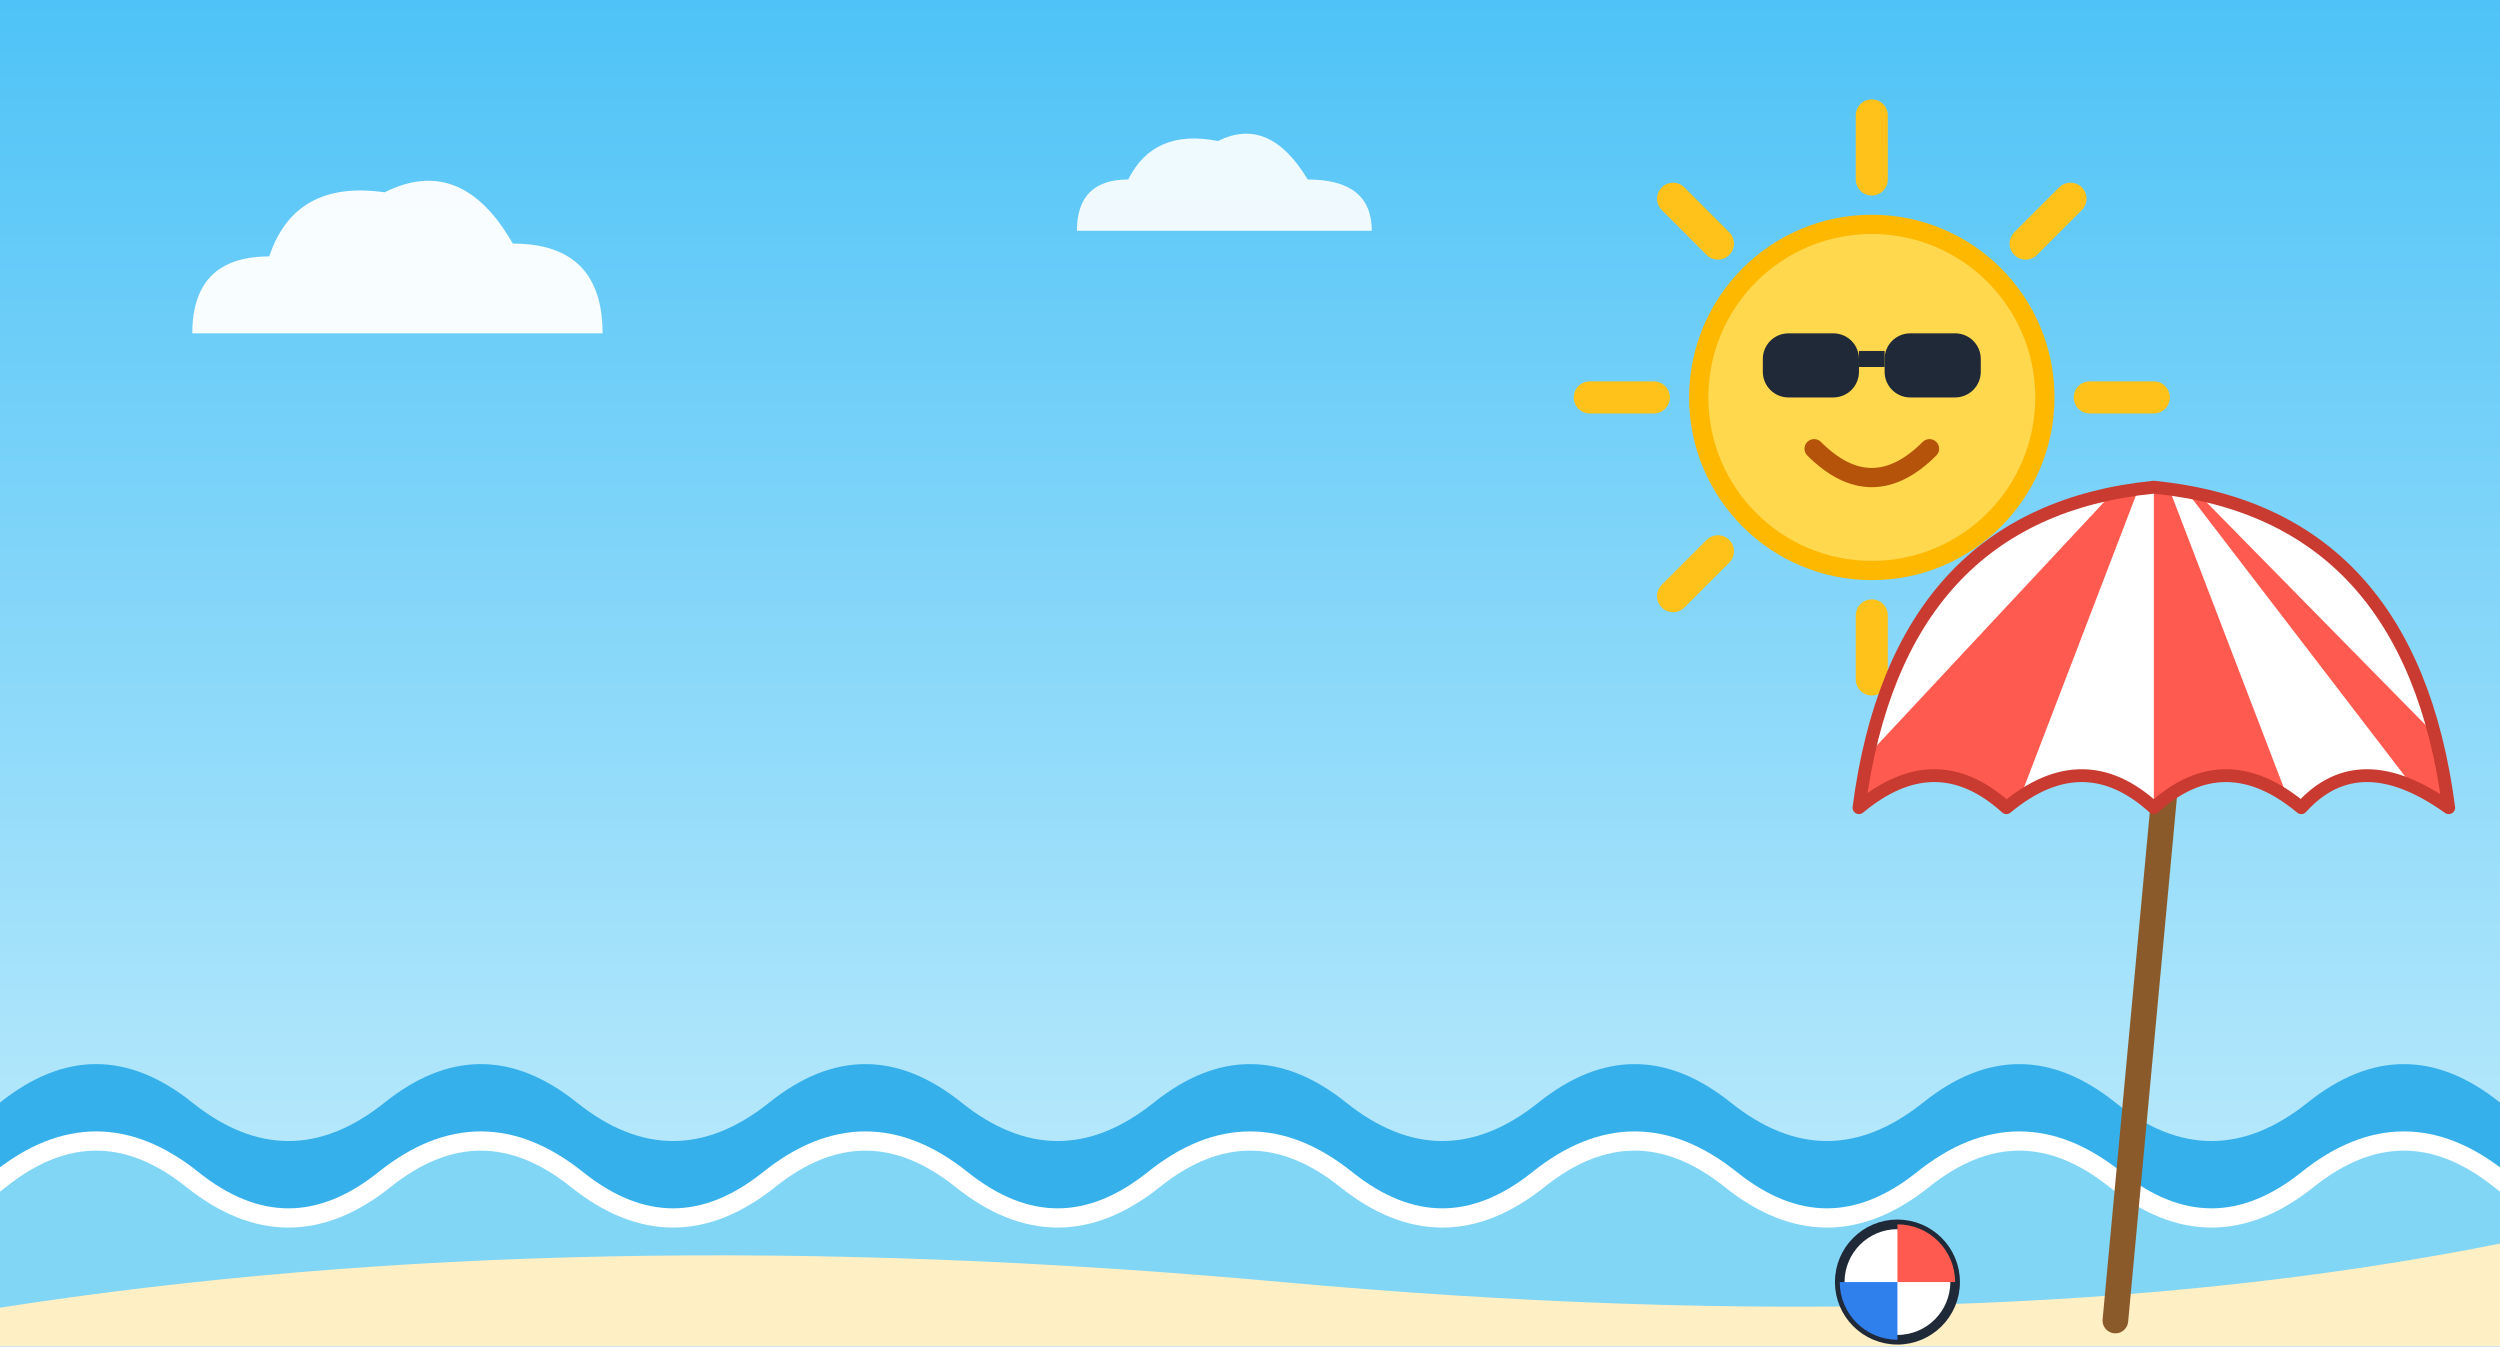
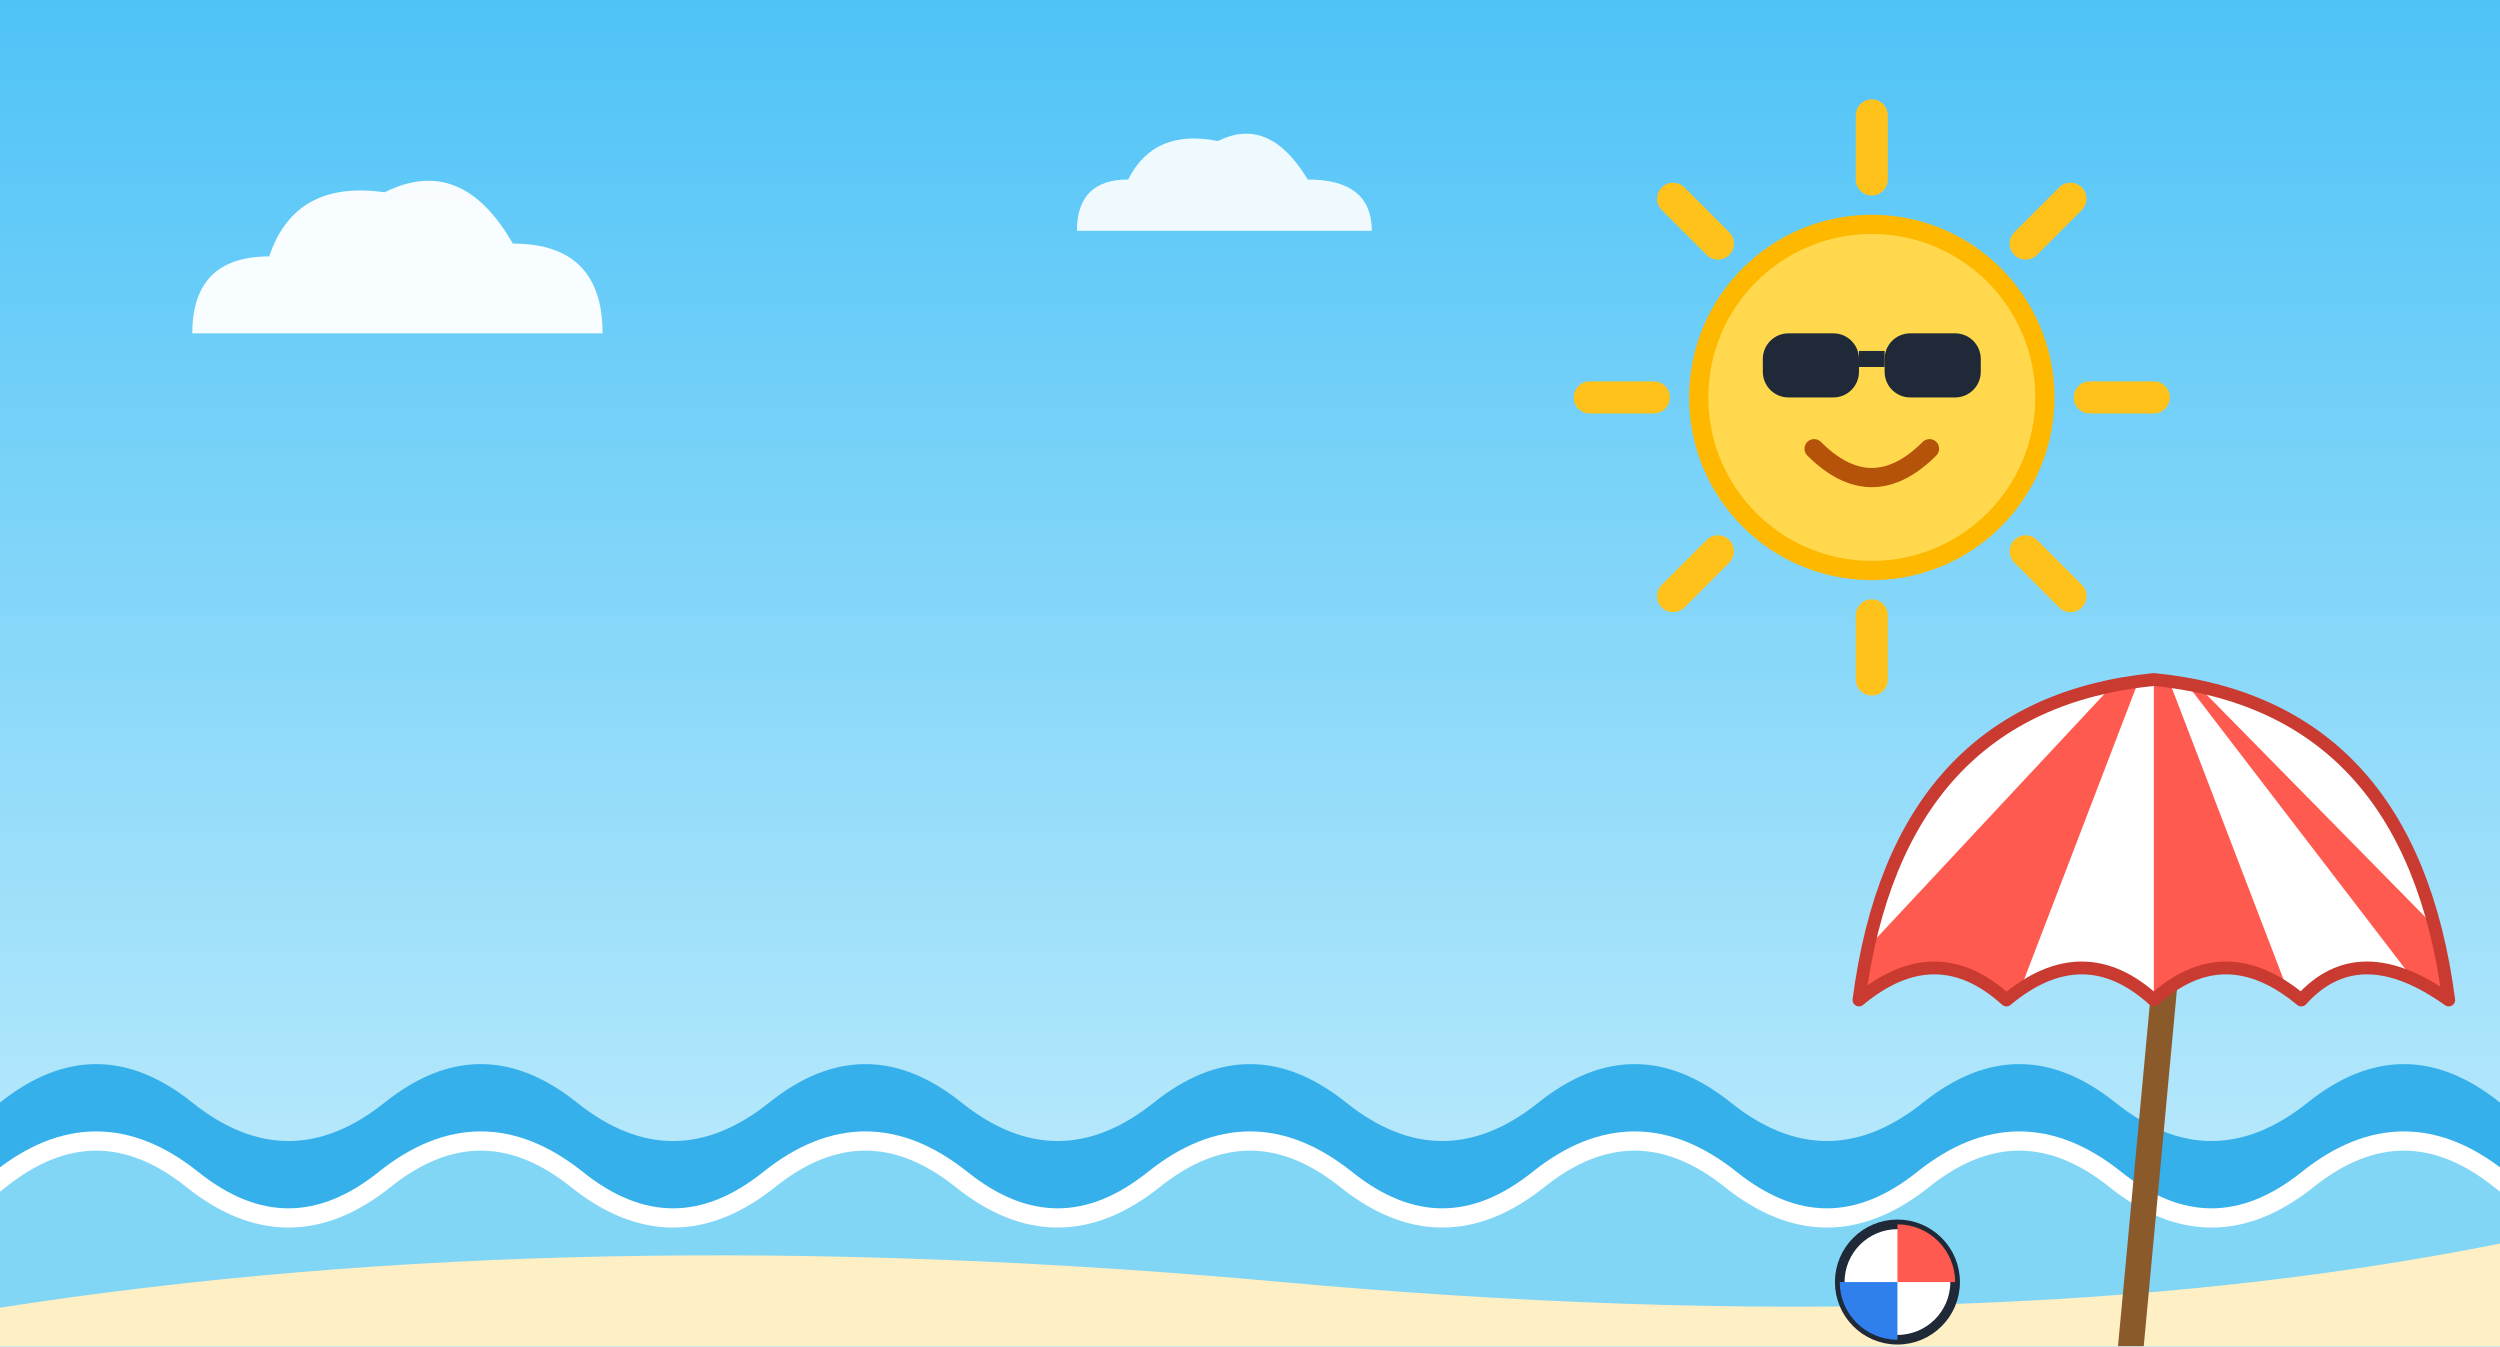
<svg xmlns="http://www.w3.org/2000/svg" width="390" height="210" viewBox="0 0 390 210" preserveAspectRatio="xMidYMin slice">
  <defs>
    <linearGradient id="skyV" x1="0" y1="0" x2="0" y2="1">
      <stop offset="0" stop-color="#4FC3F7" />
      <stop offset="1" stop-color="#C6EEFC" />
    </linearGradient>
    <clipPath id="domeV">
      <path d="M290 126Q296 80 336 76Q376 80 382 126Q368 116 359 126Q347 116 336 126Q325 116 313 126Q302 116 290 126Z" />
    </clipPath>
  </defs>
  <rect width="390" height="210" fill="url(#skyV)" />
  <g data-anim="spin">
    <g stroke="#FFC21A" stroke-width="5" stroke-linecap="round">
      <path d="M292 18V28M292 96V106M248 62H258M326 62H336M261 31L268 38M316 86L323 93M261 93L268 86M316 38L323 31" />
    </g>
  </g>
  <circle cx="292" cy="62" r="27" fill="#FFD84D" stroke="#FFB800" stroke-width="3" />
  <rect x="275" y="52" width="15" height="10" rx="4" fill="#1F2937" />
  <rect x="294" y="52" width="15" height="10" rx="4" fill="#1F2937" />
  <path d="M290 56H294" stroke="#1F2937" stroke-width="2.500" />
  <path d="M283 70Q292 79 301 70" fill="none" stroke="#B45309" stroke-width="3" stroke-linecap="round" />
  <g data-anim="drift">
    <path d="M30 52Q30 40 42 40Q46 28 60 30Q72 24 80 38Q94 38 94 52Z" fill="#FFFFFF" opacity=".95" />
  </g>
  <g data-anim="drift">
    <path d="M168 36Q168 28 176 28Q180 20 190 22Q198 18 204 28Q214 28 214 36Z" fill="#FFFFFF" opacity=".9" />
  </g>
  <g data-anim="waveB">
-     <path d="M-60 172q15 -12 30 0t30 0t30 0t30 0t30 0t30 0t30 0t30 0t30 0t30 0t30 0t30 0t30 0t30 0t30 0t30 0t30 0V230H-60Z" fill="#35B0EA" />
+     <path d="M-120 172q15 -12 30 0t30 0t30 0t30 0t30 0t30 0t30 0t30 0t30 0t30 0t30 0t30 0t30 0t30 0t30 0t30 0t30 0t30 0t30 0t30 0t30 0t30 0V230H-120Z" fill="#35B0EA" />
  </g>
  <g data-anim="waveA">
-     <path d="M-60 184q15 -12 30 0t30 0t30 0t30 0t30 0t30 0t30 0t30 0t30 0t30 0t30 0t30 0t30 0t30 0t30 0t30 0t30 0V230H-60Z" fill="#82D6F5" />
-     <path d="M-60 184q15 -12 30 0t30 0t30 0t30 0t30 0t30 0t30 0t30 0t30 0t30 0t30 0t30 0t30 0t30 0t30 0t30 0t30 0" fill="none" stroke="#FFFFFF" stroke-width="3" stroke-linecap="round" />
+     <path d="M-120 184q15 -12 30 0t30 0t30 0t30 0t30 0t30 0t30 0t30 0t30 0t30 0t30 0t30 0t30 0t30 0t30 0t30 0t30 0t30 0t30 0t30 0t30 0t30 0V230H-120Z" fill="#82D6F5" />
+     <path d="M-120 184q15 -12 30 0t30 0t30 0t30 0t30 0t30 0t30 0t30 0t30 0t30 0t30 0t30 0t30 0t30 0t30 0t30 0t30 0t30 0t30 0t30 0t30 0t30 0" fill="none" stroke="#FFFFFF" stroke-width="3" stroke-linecap="round" />
  </g>
  <path d="M0 204Q90 190 200 200T390 194V230H0Z" fill="#FFEFC4" />
-   <path d="M330 206L338 120" stroke="#8B5A2B" stroke-width="4" stroke-linecap="round" />
-   <g clip-path="url(#domeV)">
-     <rect x="280" y="70" width="110" height="60" fill="#FFFFFF" />
-     <path d="M336 70L280 130H313ZM336 70L336 130H359ZM336 70L382 130H395Z" fill="#FF5A4F" />
+   <g transform="translate(0 30)">
+     <path d="M330 206L338 120" stroke="#8B5A2B" stroke-width="4" stroke-linecap="round" />
+     <g clip-path="url(#domeV)">
+       <rect x="280" y="70" width="110" height="60" fill="#FFFFFF" />
+       <path d="M336 70L280 130H313ZM336 70L336 130H359ZM336 70L382 130H395Z" fill="#FF5A4F" />
+     </g>
+     <path d="M290 126Q296 80 336 76Q376 80 382 126Q368 116 359 126Q347 116 336 126Q325 116 313 126Q302 116 290 126Z" fill="none" stroke="#C93A30" stroke-width="2" stroke-linejoin="round" />
  </g>
-   <path d="M290 126Q296 80 336 76Q376 80 382 126Q368 116 359 126Q347 116 336 126Q325 116 313 126Q302 116 290 126Z" fill="none" stroke="#C93A30" stroke-width="2" stroke-linejoin="round" />
  <g data-anim="bob">
    <circle cx="296" cy="200" r="9" fill="#FFFFFF" stroke="#1F2937" stroke-width="1.500" />
    <path d="M296 191A9 9 0 0 1 305 200L296 200Z" fill="#FF5A4F" />
    <path d="M296 209A9 9 0 0 1 287 200L296 200Z" fill="#2F80ED" />
  </g>
</svg>
